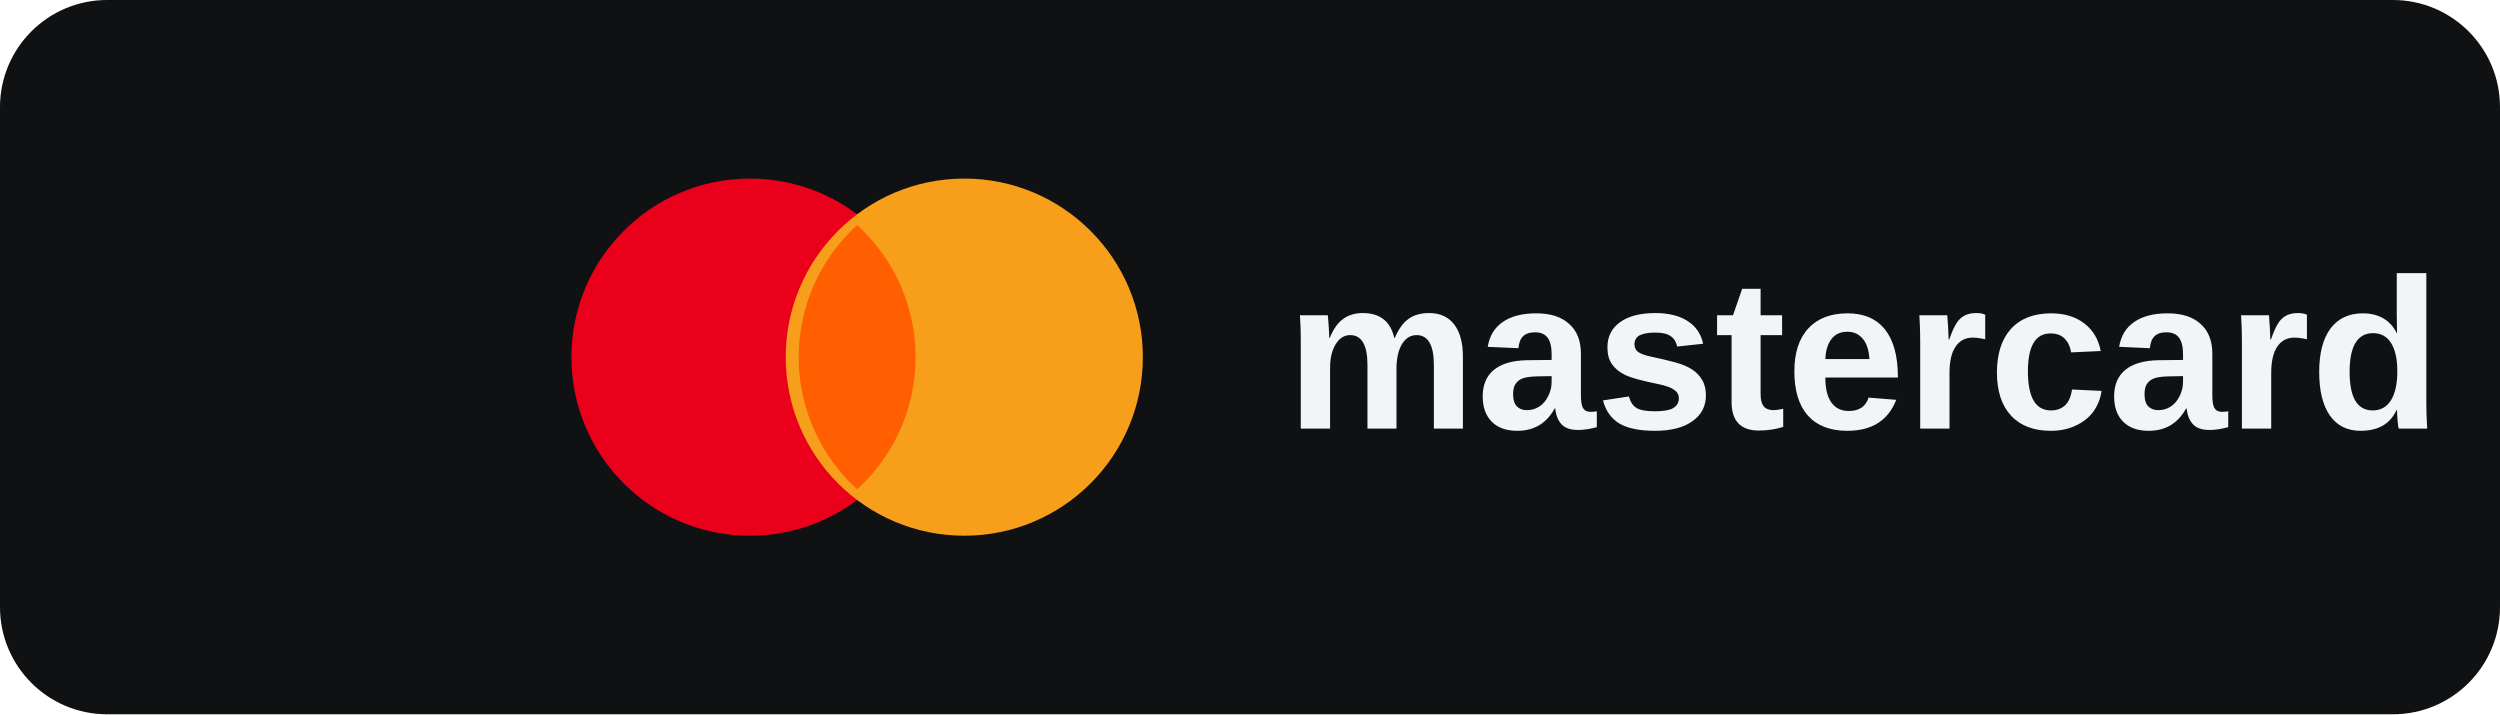
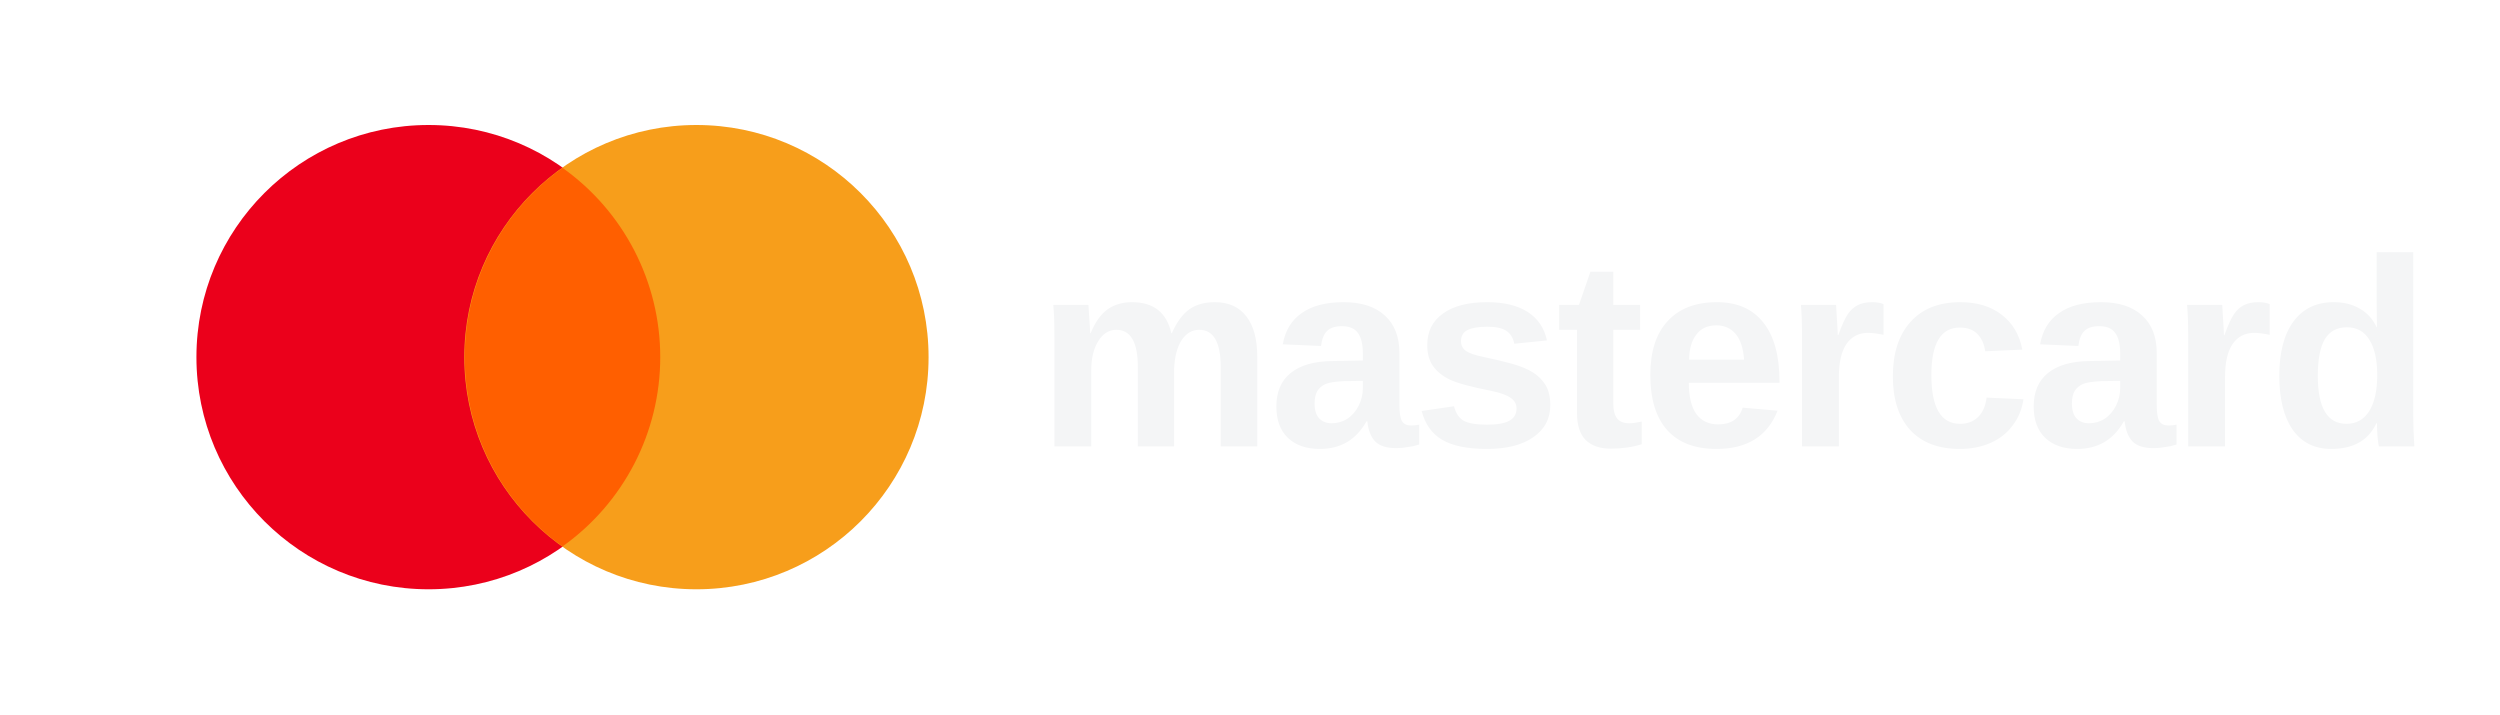
- <svg xmlns="http://www.w3.org/2000/svg" width="140" height="40" viewBox="0 0 140 40">
-   <rect width="140" height="40" rx="6" fill="#0f1113" />
-   <circle cx="42" cy="20" r="10" fill="#EB001B" />
-   <circle cx="54" cy="20" r="10" fill="#F79E1B" />
-   <path d="M48 12.6a10 10 0 0 0 0 14.8 10 10 0 0 0 0-14.8Z" fill="#FF5F00" />
-   <text x="72" y="24" fill="#f3f4f6" font-family="Arial, Helvetica, sans-serif" font-size="12" font-weight="700">mastercard</text>
+ <svg xmlns="http://www.w3.org/2000/svg" width="140" height="40" viewBox="0 0 140 40" role="img" aria-label="Mastercard">
+   <circle cx="24" cy="20" r="13" fill="#EB001B" />
+   <circle cx="39" cy="20" r="13" fill="#F79E1B" />
+   <path d="M31.5 9.4a13 13 0 0 1 0 21.2 13 13 0 0 1 0-21.2Z" fill="#FF5F00" />
+   <text x="58" y="25" fill="#F4F5F6" font-family="Arial, Helvetica, sans-serif" font-size="15" font-weight="700" letter-spacing="-.3">mastercard</text>
</svg>
